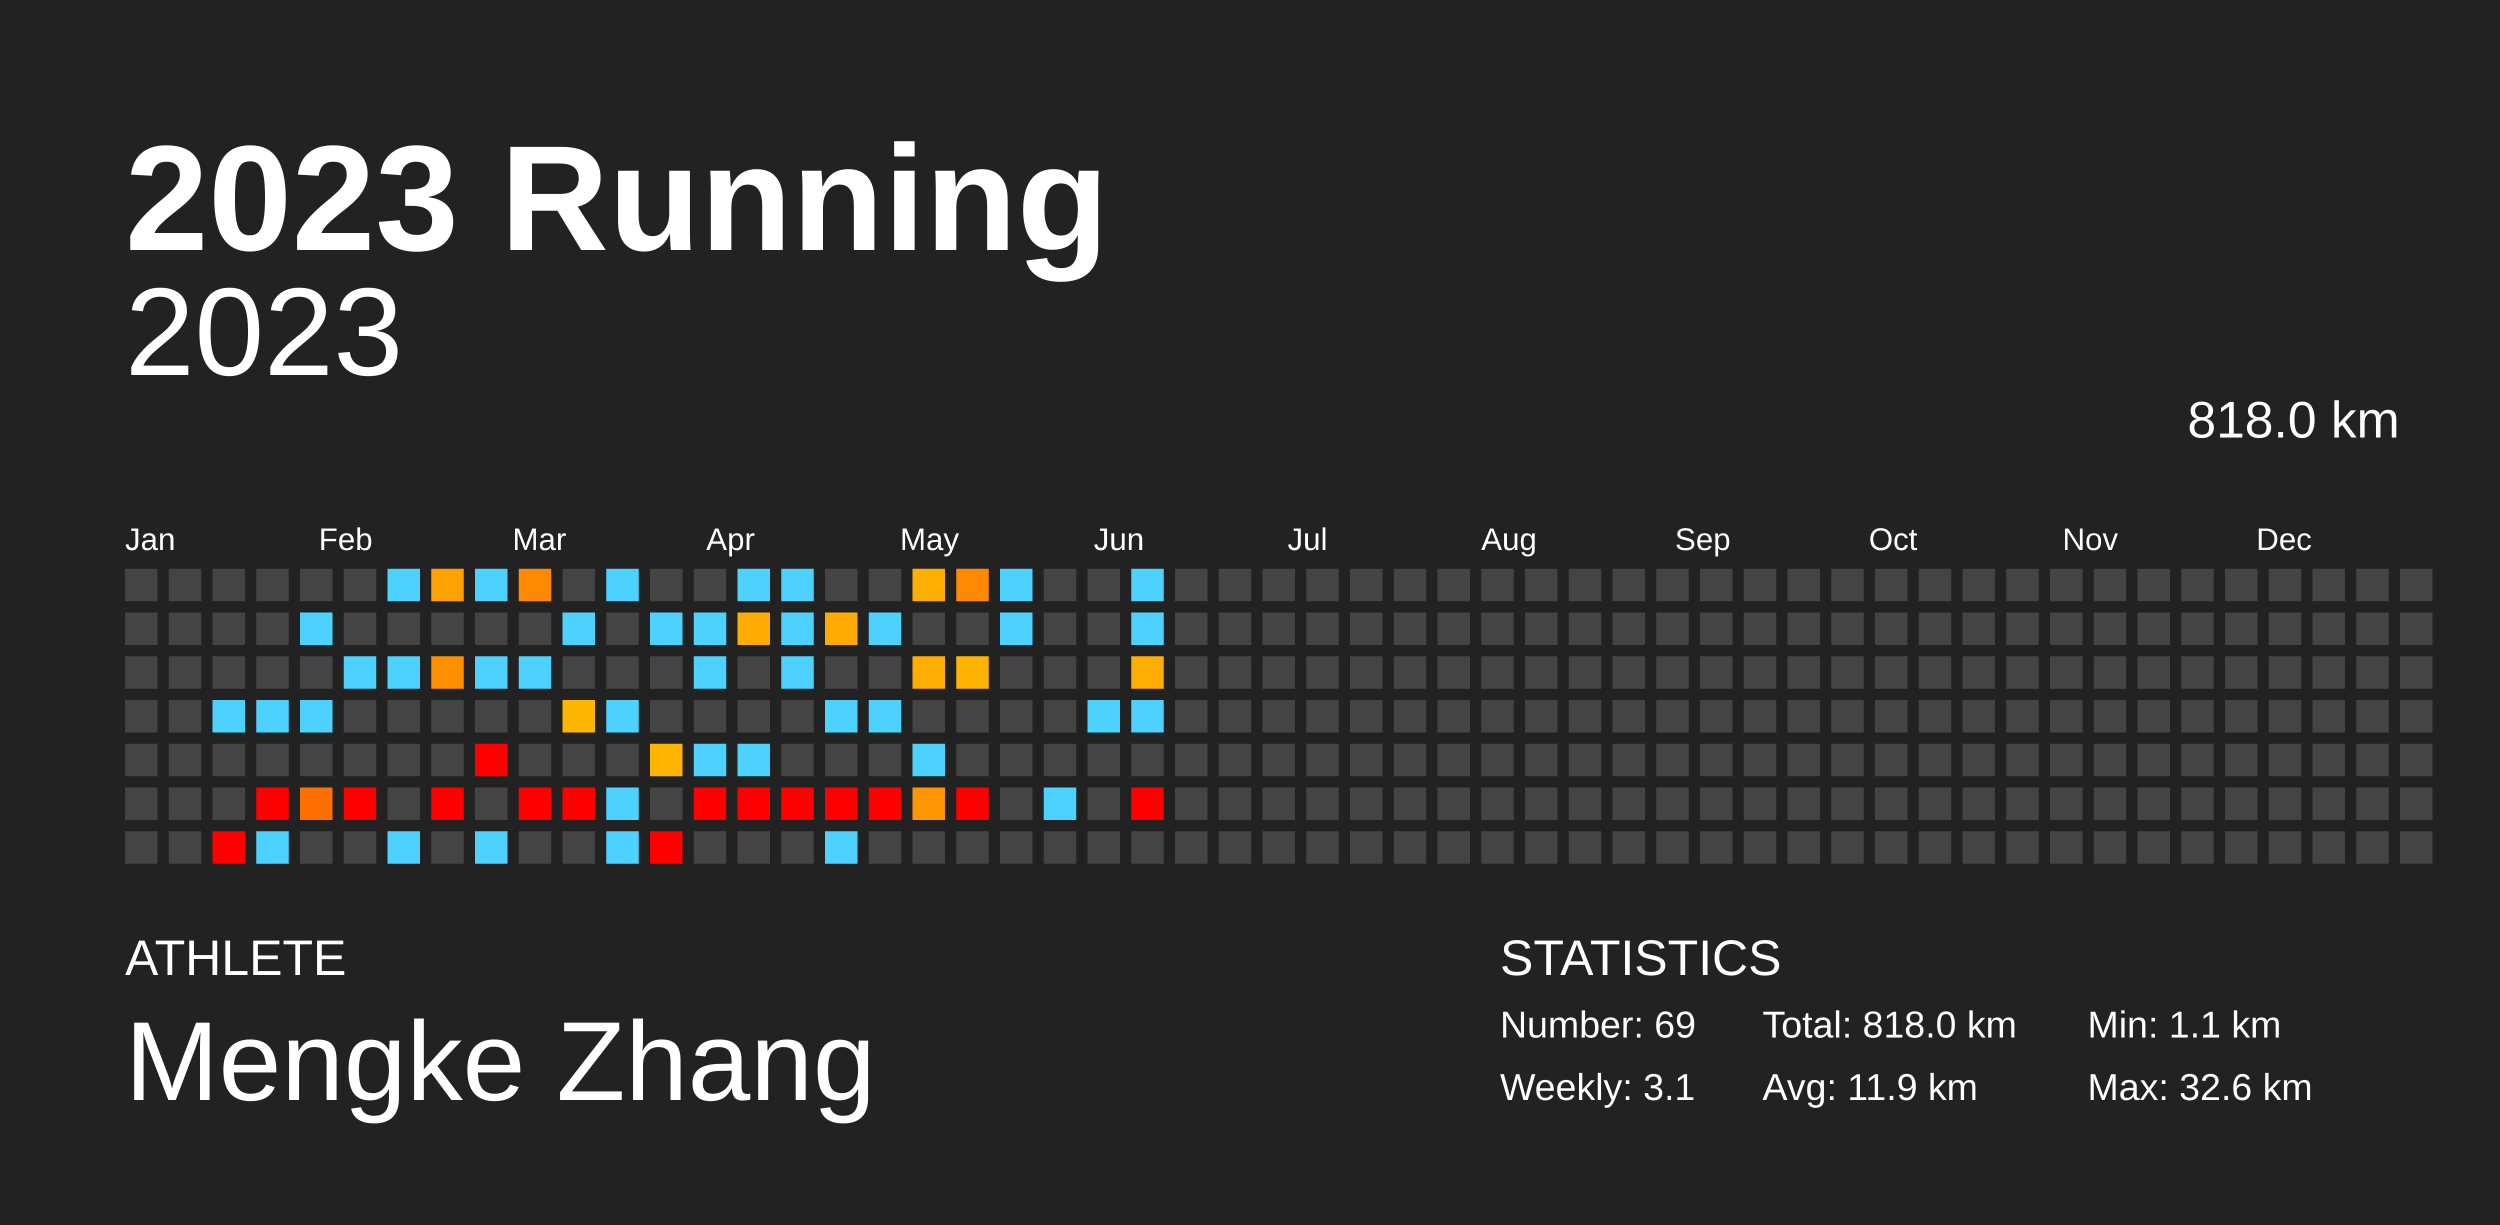
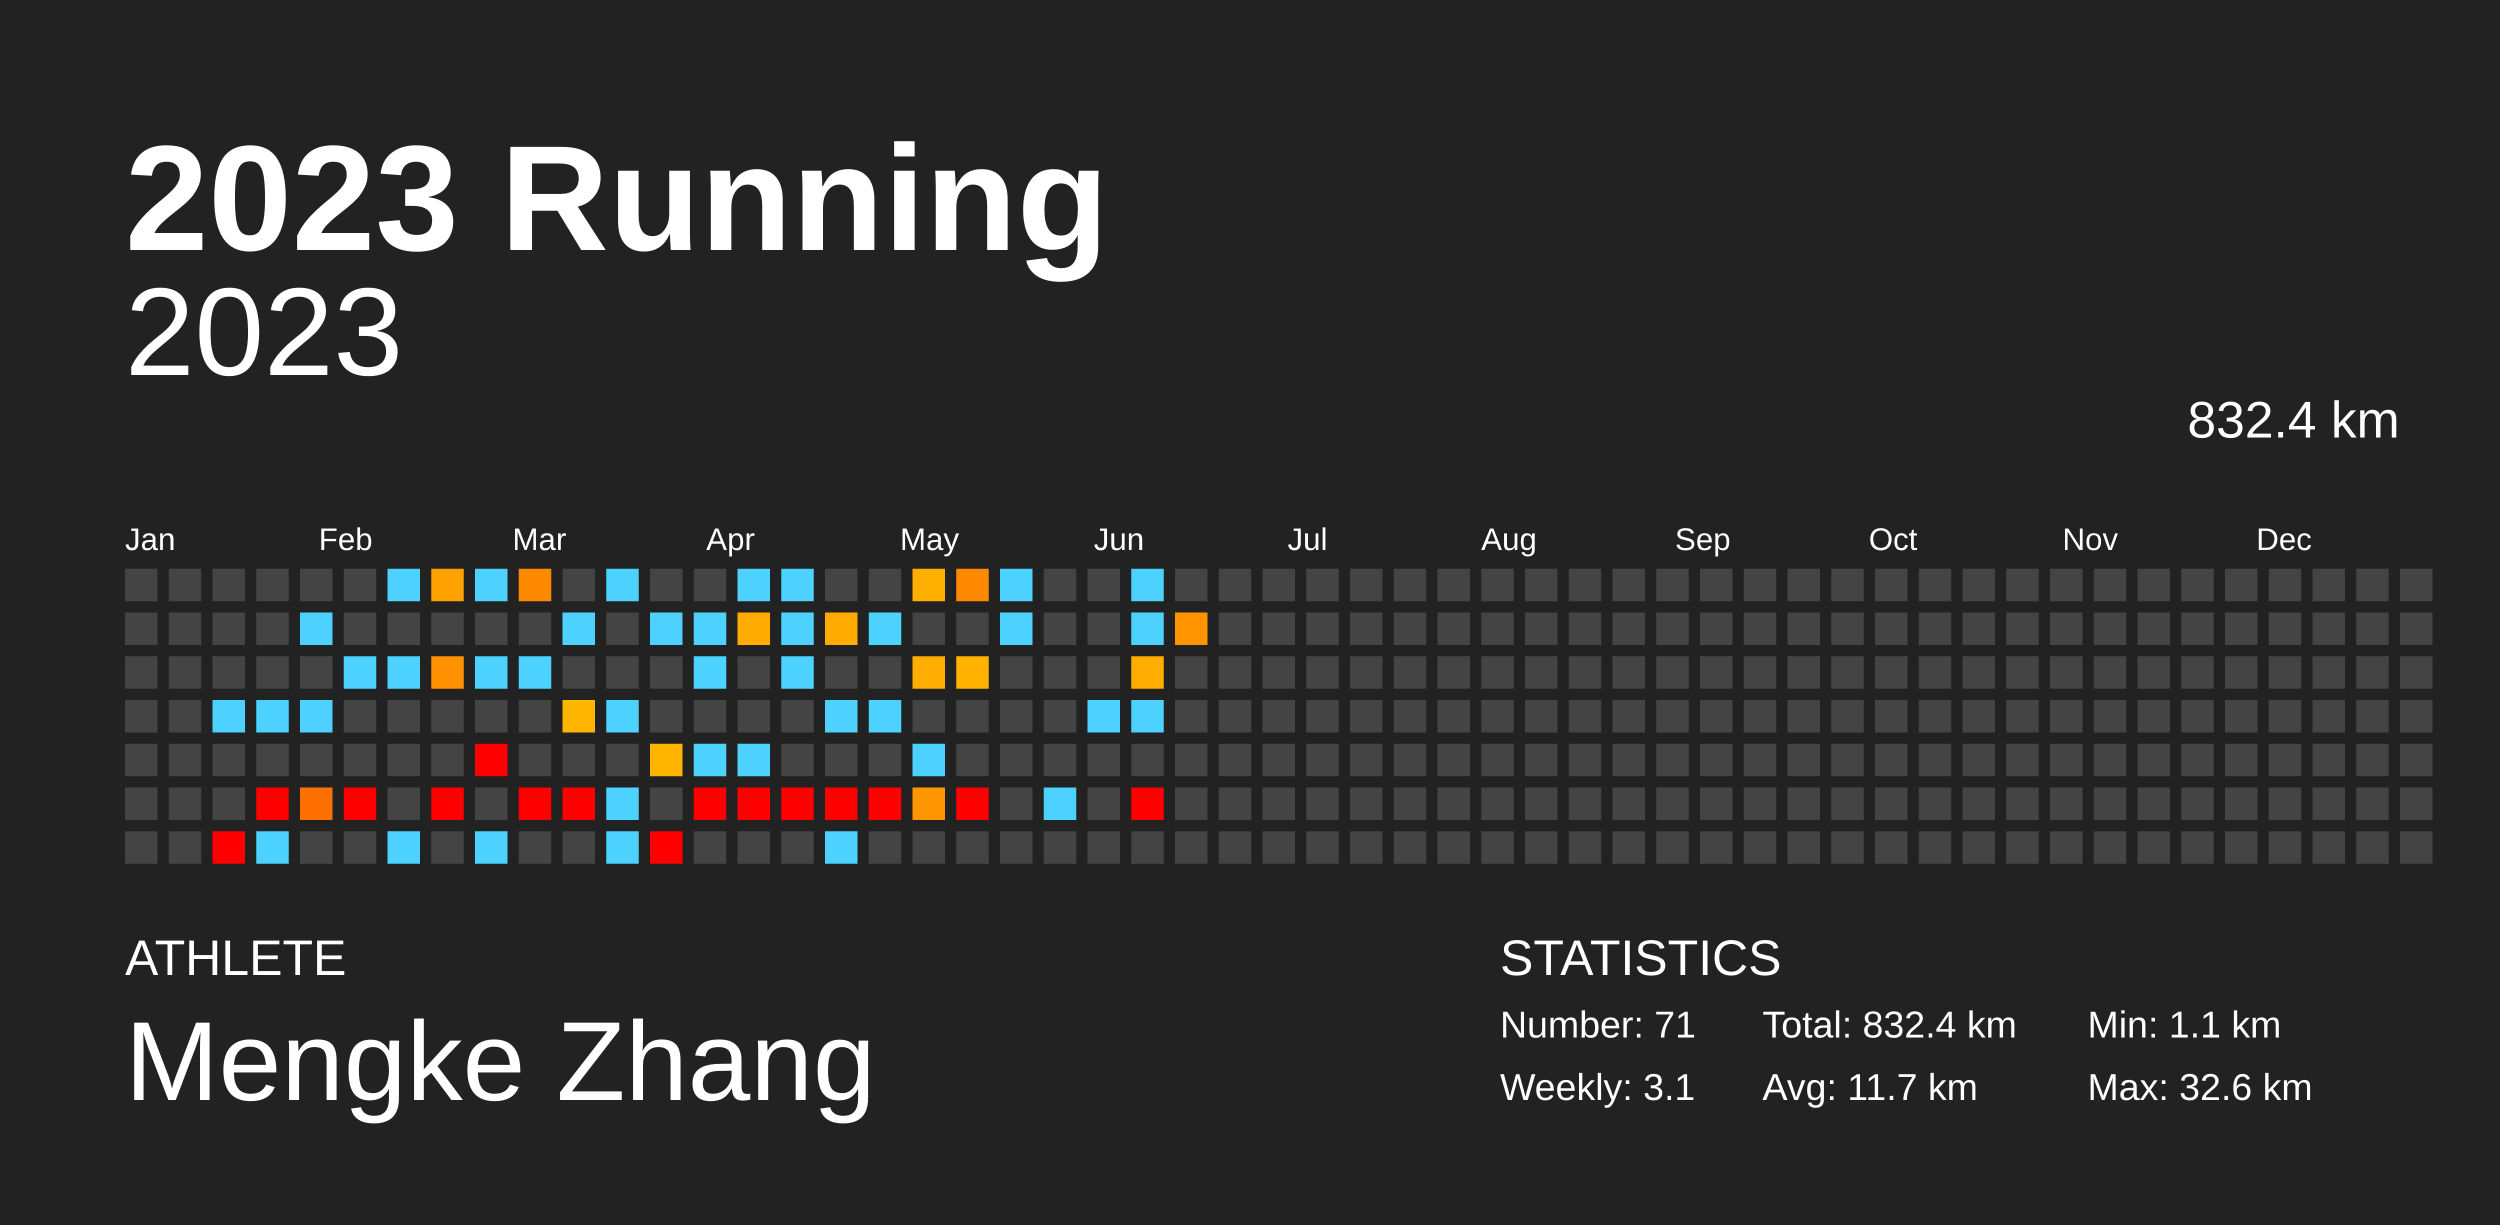
<svg xmlns="http://www.w3.org/2000/svg" baseProfile="full" height="98mm" version="1.1" viewBox="0,0,200,98" width="200mm">
  <defs />
  <rect fill="#222222" height="98" width="200" x="0" y="0" />
  <text fill="#FFFFFF" style="font-size:12px; font-family:Arial; font-weight:bold;" x="10" y="20">2023 Running</text>
  <text fill="#FFFFFF" style="font-size:4px; font-family:Arial" x="10" y="78">ATHLETE</text>
  <text fill="#FFFFFF" style="font-size:9px; font-family:Arial" x="10" y="88">Mengke Zhang</text>
  <text fill="#FFFFFF" style="font-size:4px; font-family:Arial" x="120" y="78">STATISTICS</text>
-   <text fill="#FFFFFF" style="font-size:3px; font-family:Arial" x="120" y="83">Number: 69</text>
+   <text fill="#FFFFFF" style="font-size:3px; font-family:Arial" x="120" y="83">Number: 71</text>
  <text fill="#FFFFFF" style="font-size:3px; font-family:Arial" x="120" y="88">Weekly: 3.1</text>
-   <text fill="#FFFFFF" style="font-size:3px; font-family:Arial" x="141" y="83">Total: 818.0 km</text>
-   <text fill="#FFFFFF" style="font-size:3px; font-family:Arial" x="141" y="88">Avg: 11.9 km</text>
+   <text fill="#FFFFFF" style="font-size:3px; font-family:Arial" x="141" y="83">Total: 832.4 km</text>
+   <text fill="#FFFFFF" style="font-size:3px; font-family:Arial" x="141" y="88">Avg: 11.7 km</text>
  <text fill="#FFFFFF" style="font-size:3px; font-family:Arial" x="167" y="83">Min: 1.1 km</text>
  <text fill="#FFFFFF" style="font-size:3px; font-family:Arial" x="167" y="88">Max: 32.6 km</text>
  <text alignment-baseline="hanging" fill="#FFFFFF" style="font-size:10.0px; font-family:Arial;" x="10" y="30">2023</text>
-   <text alignment-baseline="hanging" fill="#FFFFFF" style="font-size:4.125px; font-family:Arial;" x="175" y="35">818.0 km</text>
+   <text alignment-baseline="hanging" fill="#FFFFFF" style="font-size:4.125px; font-family:Arial;" x="175" y="35">832.4 km</text>
  <text fill="#FFFFFF" style="font-size:2.5px; font-family:Arial" x="10.0" y="44">Jan</text>
  <text fill="#FFFFFF" style="font-size:2.5px; font-family:Arial" x="25.5" y="44">Feb</text>
  <text fill="#FFFFFF" style="font-size:2.5px; font-family:Arial" x="41.0" y="44">Mar</text>
  <text fill="#FFFFFF" style="font-size:2.5px; font-family:Arial" x="56.5" y="44">Apr</text>
  <text fill="#FFFFFF" style="font-size:2.5px; font-family:Arial" x="72.0" y="44">May</text>
  <text fill="#FFFFFF" style="font-size:2.5px; font-family:Arial" x="87.5" y="44">Jun</text>
  <text fill="#FFFFFF" style="font-size:2.5px; font-family:Arial" x="103.0" y="44">Jul</text>
  <text fill="#FFFFFF" style="font-size:2.5px; font-family:Arial" x="118.5" y="44">Aug</text>
  <text fill="#FFFFFF" style="font-size:2.5px; font-family:Arial" x="134.0" y="44">Sep</text>
  <text fill="#FFFFFF" style="font-size:2.5px; font-family:Arial" x="149.5" y="44">Oct</text>
  <text fill="#FFFFFF" style="font-size:2.5px; font-family:Arial" x="165.0" y="44">Nov</text>
  <text fill="#FFFFFF" style="font-size:2.5px; font-family:Arial" x="180.5" y="44">Dec</text>
  <rect fill="#444444" height="2.6" width="2.6" x="10.0" y="45.5" />
  <rect fill="#444444" height="2.6" width="2.6" x="10.0" y="49.0" />
  <rect fill="#444444" height="2.6" width="2.6" x="10.0" y="52.5" />
  <rect fill="#444444" height="2.6" width="2.6" x="10.0" y="56.0" />
  <rect fill="#444444" height="2.6" width="2.6" x="10.0" y="59.5" />
  <rect fill="#444444" height="2.6" width="2.6" x="10.0" y="63.0" />
  <rect fill="#444444" height="2.6" width="2.6" x="10.0" y="66.5" />
  <rect fill="#444444" height="2.6" width="2.6" x="13.5" y="45.5" />
  <rect fill="#444444" height="2.6" width="2.6" x="13.5" y="49.0" />
  <rect fill="#444444" height="2.6" width="2.6" x="13.5" y="52.5" />
  <rect fill="#444444" height="2.6" width="2.6" x="13.5" y="56.0" />
  <rect fill="#444444" height="2.6" width="2.6" x="13.5" y="59.5" />
  <rect fill="#444444" height="2.6" width="2.6" x="13.5" y="63.0" />
  <rect fill="#444444" height="2.6" width="2.6" x="13.5" y="66.5" />
  <rect fill="#444444" height="2.6" width="2.6" x="17.0" y="45.5" />
  <rect fill="#444444" height="2.6" width="2.6" x="17.0" y="49.0" />
  <rect fill="#444444" height="2.6" width="2.6" x="17.0" y="52.5" />
  <rect fill="#4dd2ff" height="2.6" width="2.6" x="17.0" y="56.0" />
  <rect fill="#444444" height="2.6" width="2.6" x="17.0" y="59.5" />
  <rect fill="#444444" height="2.6" width="2.6" x="17.0" y="63.0" />
  <rect fill="red" height="2.6" width="2.6" x="17.0" y="66.5" />
  <rect fill="#444444" height="2.6" width="2.6" x="20.5" y="45.5" />
  <rect fill="#444444" height="2.6" width="2.6" x="20.5" y="49.0" />
  <rect fill="#444444" height="2.6" width="2.6" x="20.5" y="52.5" />
  <rect fill="#4dd2ff" height="2.6" width="2.6" x="20.5" y="56.0" />
  <rect fill="#444444" height="2.6" width="2.6" x="20.5" y="59.5" />
  <rect fill="red" height="2.6" width="2.6" x="20.5" y="63.0" />
  <rect fill="#4dd2ff" height="2.6" width="2.6" x="20.5" y="66.5" />
  <rect fill="#444444" height="2.6" width="2.6" x="24.0" y="45.5" />
  <rect fill="#4dd2ff" height="2.6" width="2.6" x="24.0" y="49.0" />
  <rect fill="#444444" height="2.6" width="2.6" x="24.0" y="52.5" />
  <rect fill="#4dd2ff" height="2.6" width="2.6" x="24.0" y="56.0" />
  <rect fill="#444444" height="2.6" width="2.6" x="24.0" y="59.5" />
  <rect fill="#ff6f00" height="2.6" width="2.6" x="24.0" y="63.0" />
  <rect fill="#444444" height="2.6" width="2.6" x="24.0" y="66.5" />
  <rect fill="#444444" height="2.6" width="2.6" x="27.5" y="45.5" />
  <rect fill="#444444" height="2.6" width="2.6" x="27.5" y="49.0" />
  <rect fill="#4dd2ff" height="2.6" width="2.6" x="27.5" y="52.5" />
  <rect fill="#444444" height="2.6" width="2.6" x="27.5" y="56.0" />
  <rect fill="#444444" height="2.6" width="2.6" x="27.5" y="59.5" />
  <rect fill="red" height="2.6" width="2.6" x="27.5" y="63.0" />
  <rect fill="#444444" height="2.6" width="2.6" x="27.5" y="66.5" />
  <rect fill="#4dd2ff" height="2.6" width="2.6" x="31.0" y="45.5" />
  <rect fill="#444444" height="2.6" width="2.6" x="31.0" y="49.0" />
  <rect fill="#4dd2ff" height="2.6" width="2.6" x="31.0" y="52.5" />
  <rect fill="#444444" height="2.6" width="2.6" x="31.0" y="56.0" />
  <rect fill="#444444" height="2.6" width="2.6" x="31.0" y="59.5" />
  <rect fill="#444444" height="2.6" width="2.6" x="31.0" y="63.0" />
  <rect fill="#4dd2ff" height="2.6" width="2.6" x="31.0" y="66.5" />
  <rect fill="#ffa100" height="2.6" width="2.6" x="34.5" y="45.5" />
  <rect fill="#444444" height="2.6" width="2.6" x="34.5" y="49.0" />
  <rect fill="#ff9000" height="2.6" width="2.6" x="34.5" y="52.5" />
  <rect fill="#444444" height="2.6" width="2.6" x="34.5" y="56.0" />
  <rect fill="#444444" height="2.6" width="2.6" x="34.5" y="59.5" />
  <rect fill="red" height="2.6" width="2.6" x="34.5" y="63.0" />
  <rect fill="#444444" height="2.6" width="2.6" x="34.5" y="66.5" />
  <rect fill="#4dd2ff" height="2.6" width="2.6" x="38.0" y="45.5" />
  <rect fill="#444444" height="2.6" width="2.6" x="38.0" y="49.0" />
  <rect fill="#4dd2ff" height="2.6" width="2.6" x="38.0" y="52.5" />
  <rect fill="#444444" height="2.6" width="2.6" x="38.0" y="56.0" />
  <rect fill="red" height="2.6" width="2.6" x="38.0" y="59.5" />
  <rect fill="#444444" height="2.6" width="2.6" x="38.0" y="63.0" />
  <rect fill="#4dd2ff" height="2.6" width="2.6" x="38.0" y="66.5" />
  <rect fill="#ff8900" height="2.6" width="2.6" x="41.5" y="45.5" />
  <rect fill="#444444" height="2.6" width="2.6" x="41.5" y="49.0" />
  <rect fill="#4dd2ff" height="2.6" width="2.6" x="41.5" y="52.5" />
  <rect fill="#444444" height="2.6" width="2.6" x="41.5" y="56.0" />
  <rect fill="#444444" height="2.6" width="2.6" x="41.5" y="59.5" />
  <rect fill="red" height="2.6" width="2.6" x="41.5" y="63.0" />
  <rect fill="#444444" height="2.6" width="2.6" x="41.5" y="66.5" />
  <rect fill="#444444" height="2.6" width="2.6" x="45.0" y="45.5" />
  <rect fill="#4dd2ff" height="2.6" width="2.6" x="45.0" y="49.0" />
  <rect fill="#444444" height="2.6" width="2.6" x="45.0" y="52.5" />
  <rect fill="#ffb600" height="2.6" width="2.6" x="45.0" y="56.0" />
  <rect fill="#444444" height="2.6" width="2.6" x="45.0" y="59.5" />
  <rect fill="red" height="2.6" width="2.6" x="45.0" y="63.0" />
  <rect fill="#444444" height="2.6" width="2.6" x="45.0" y="66.5" />
  <rect fill="#4dd2ff" height="2.6" width="2.6" x="48.5" y="45.5" />
  <rect fill="#444444" height="2.6" width="2.6" x="48.5" y="49.0" />
  <rect fill="#444444" height="2.6" width="2.6" x="48.5" y="52.5" />
  <rect fill="#4dd2ff" height="2.6" width="2.6" x="48.5" y="56.0" />
  <rect fill="#444444" height="2.6" width="2.6" x="48.5" y="59.5" />
  <rect fill="#4dd2ff" height="2.6" width="2.6" x="48.5" y="63.0" />
  <rect fill="#4dd2ff" height="2.6" width="2.6" x="48.5" y="66.5" />
  <rect fill="#444444" height="2.6" width="2.6" x="52.0" y="45.5" />
  <rect fill="#4dd2ff" height="2.6" width="2.6" x="52.0" y="49.0" />
  <rect fill="#444444" height="2.6" width="2.6" x="52.0" y="52.5" />
  <rect fill="#444444" height="2.6" width="2.6" x="52.0" y="56.0" />
  <rect fill="#ffb500" height="2.6" width="2.6" x="52.0" y="59.5" />
  <rect fill="#444444" height="2.6" width="2.6" x="52.0" y="63.0" />
  <rect fill="red" height="2.6" width="2.6" x="52.0" y="66.5" />
  <rect fill="#444444" height="2.6" width="2.6" x="55.5" y="45.5" />
  <rect fill="#4dd2ff" height="2.6" width="2.6" x="55.5" y="49.0" />
  <rect fill="#4dd2ff" height="2.6" width="2.6" x="55.5" y="52.5" />
  <rect fill="#444444" height="2.6" width="2.6" x="55.5" y="56.0" />
  <rect fill="#4dd2ff" height="2.6" width="2.6" x="55.5" y="59.5" />
  <rect fill="red" height="2.6" width="2.6" x="55.5" y="63.0" />
  <rect fill="#444444" height="2.6" width="2.6" x="55.5" y="66.5" />
  <rect fill="#4dd2ff" height="2.6" width="2.6" x="59.0" y="45.5" />
  <rect fill="#ffab00" height="2.6" width="2.6" x="59.0" y="49.0" />
  <rect fill="#444444" height="2.6" width="2.6" x="59.0" y="52.5" />
  <rect fill="#444444" height="2.6" width="2.6" x="59.0" y="56.0" />
  <rect fill="#4dd2ff" height="2.6" width="2.6" x="59.0" y="59.5" />
  <rect fill="red" height="2.6" width="2.6" x="59.0" y="63.0" />
  <rect fill="#444444" height="2.6" width="2.6" x="59.0" y="66.5" />
  <rect fill="#4dd2ff" height="2.6" width="2.6" x="62.5" y="45.5" />
  <rect fill="#4dd2ff" height="2.6" width="2.6" x="62.5" y="49.0" />
  <rect fill="#4dd2ff" height="2.6" width="2.6" x="62.5" y="52.5" />
  <rect fill="#444444" height="2.6" width="2.6" x="62.5" y="56.0" />
  <rect fill="#444444" height="2.6" width="2.6" x="62.5" y="59.5" />
  <rect fill="red" height="2.6" width="2.6" x="62.5" y="63.0" />
  <rect fill="#444444" height="2.6" width="2.6" x="62.5" y="66.5" />
  <rect fill="#444444" height="2.6" width="2.6" x="66.0" y="45.5" />
  <rect fill="#ffab00" height="2.6" width="2.6" x="66.0" y="49.0" />
  <rect fill="#444444" height="2.6" width="2.6" x="66.0" y="52.5" />
  <rect fill="#4dd2ff" height="2.6" width="2.6" x="66.0" y="56.0" />
  <rect fill="#444444" height="2.6" width="2.6" x="66.0" y="59.5" />
  <rect fill="red" height="2.6" width="2.6" x="66.0" y="63.0" />
  <rect fill="#4dd2ff" height="2.6" width="2.6" x="66.0" y="66.5" />
  <rect fill="#444444" height="2.6" width="2.6" x="69.5" y="45.5" />
  <rect fill="#4dd2ff" height="2.6" width="2.6" x="69.5" y="49.0" />
  <rect fill="#444444" height="2.6" width="2.6" x="69.5" y="52.5" />
  <rect fill="#4dd2ff" height="2.6" width="2.6" x="69.5" y="56.0" />
  <rect fill="#444444" height="2.6" width="2.6" x="69.5" y="59.5" />
  <rect fill="red" height="2.6" width="2.6" x="69.5" y="63.0" />
  <rect fill="#444444" height="2.6" width="2.6" x="69.5" y="66.5" />
  <rect fill="#ffaf00" height="2.6" width="2.6" x="73.0" y="45.5" />
  <rect fill="#444444" height="2.6" width="2.6" x="73.0" y="49.0" />
  <rect fill="#ffae00" height="2.6" width="2.6" x="73.0" y="52.5" />
  <rect fill="#444444" height="2.6" width="2.6" x="73.0" y="56.0" />
  <rect fill="#4dd2ff" height="2.6" width="2.6" x="73.0" y="59.5" />
  <rect fill="#ff9500" height="2.6" width="2.6" x="73.0" y="63.0" />
  <rect fill="#444444" height="2.6" width="2.6" x="73.0" y="66.5" />
  <rect fill="#ff8900" height="2.6" width="2.6" x="76.5" y="45.5" />
  <rect fill="#444444" height="2.6" width="2.6" x="76.5" y="49.0" />
  <rect fill="#ffb300" height="2.6" width="2.6" x="76.5" y="52.5" />
  <rect fill="#444444" height="2.6" width="2.6" x="76.5" y="56.0" />
  <rect fill="#444444" height="2.6" width="2.6" x="76.5" y="59.5" />
  <rect fill="red" height="2.6" width="2.6" x="76.5" y="63.0" />
  <rect fill="#444444" height="2.6" width="2.6" x="76.5" y="66.5" />
  <rect fill="#4dd2ff" height="2.6" width="2.6" x="80.0" y="45.5" />
  <rect fill="#4dd2ff" height="2.6" width="2.6" x="80.0" y="49.0" />
  <rect fill="#444444" height="2.6" width="2.6" x="80.0" y="52.5" />
  <rect fill="#444444" height="2.6" width="2.6" x="80.0" y="56.0" />
  <rect fill="#444444" height="2.6" width="2.6" x="80.0" y="59.5" />
  <rect fill="#444444" height="2.6" width="2.6" x="80.0" y="63.0" />
  <rect fill="#444444" height="2.6" width="2.6" x="80.0" y="66.5" />
  <rect fill="#444444" height="2.6" width="2.6" x="83.5" y="45.5" />
  <rect fill="#444444" height="2.6" width="2.6" x="83.5" y="49.0" />
  <rect fill="#444444" height="2.6" width="2.6" x="83.5" y="52.5" />
  <rect fill="#444444" height="2.6" width="2.6" x="83.5" y="56.0" />
  <rect fill="#444444" height="2.6" width="2.6" x="83.5" y="59.5" />
  <rect fill="#4dd2ff" height="2.6" width="2.6" x="83.5" y="63.0" />
  <rect fill="#444444" height="2.6" width="2.6" x="83.5" y="66.5" />
  <rect fill="#444444" height="2.6" width="2.6" x="87.0" y="45.5" />
  <rect fill="#444444" height="2.6" width="2.6" x="87.0" y="49.0" />
  <rect fill="#444444" height="2.6" width="2.6" x="87.0" y="52.5" />
  <rect fill="#4dd2ff" height="2.6" width="2.6" x="87.0" y="56.0" />
  <rect fill="#444444" height="2.6" width="2.6" x="87.0" y="59.5" />
  <rect fill="#444444" height="2.6" width="2.6" x="87.0" y="63.0" />
  <rect fill="#444444" height="2.6" width="2.6" x="87.0" y="66.5" />
  <rect fill="#4dd2ff" height="2.6" width="2.6" x="90.5" y="45.5" />
  <rect fill="#4dd2ff" height="2.6" width="2.6" x="90.5" y="49.0" />
  <rect fill="#ffad00" height="2.6" width="2.6" x="90.5" y="52.5" />
  <rect fill="#4dd2ff" height="2.6" width="2.6" x="90.5" y="56.0" />
  <rect fill="#444444" height="2.6" width="2.6" x="90.5" y="59.5" />
  <rect fill="red" height="2.6" width="2.6" x="90.5" y="63.0" />
  <rect fill="#444444" height="2.6" width="2.6" x="90.5" y="66.5" />
  <rect fill="#444444" height="2.6" width="2.6" x="94.0" y="45.5" />
-   <rect fill="#444444" height="2.6" width="2.6" x="94.0" y="49.0" />
+   <rect fill="#ff9300" height="2.6" width="2.6" x="94.0" y="49.0" />
  <rect fill="#444444" height="2.6" width="2.6" x="94.0" y="52.5" />
  <rect fill="#444444" height="2.6" width="2.6" x="94.0" y="56.0" />
  <rect fill="#444444" height="2.6" width="2.6" x="94.0" y="59.5" />
  <rect fill="#444444" height="2.6" width="2.6" x="94.0" y="63.0" />
  <rect fill="#444444" height="2.6" width="2.6" x="94.0" y="66.5" />
  <rect fill="#444444" height="2.6" width="2.6" x="97.5" y="45.5" />
  <rect fill="#444444" height="2.6" width="2.6" x="97.5" y="49.0" />
  <rect fill="#444444" height="2.6" width="2.6" x="97.5" y="52.5" />
  <rect fill="#444444" height="2.6" width="2.6" x="97.5" y="56.0" />
  <rect fill="#444444" height="2.6" width="2.6" x="97.5" y="59.5" />
  <rect fill="#444444" height="2.6" width="2.6" x="97.5" y="63.0" />
  <rect fill="#444444" height="2.6" width="2.6" x="97.5" y="66.5" />
  <rect fill="#444444" height="2.6" width="2.6" x="101.0" y="45.5" />
  <rect fill="#444444" height="2.6" width="2.6" x="101.0" y="49.0" />
  <rect fill="#444444" height="2.6" width="2.6" x="101.0" y="52.5" />
  <rect fill="#444444" height="2.6" width="2.6" x="101.0" y="56.0" />
  <rect fill="#444444" height="2.6" width="2.6" x="101.0" y="59.5" />
  <rect fill="#444444" height="2.6" width="2.6" x="101.0" y="63.0" />
  <rect fill="#444444" height="2.6" width="2.6" x="101.0" y="66.5" />
  <rect fill="#444444" height="2.6" width="2.6" x="104.5" y="45.5" />
  <rect fill="#444444" height="2.6" width="2.6" x="104.5" y="49.0" />
  <rect fill="#444444" height="2.6" width="2.6" x="104.5" y="52.5" />
  <rect fill="#444444" height="2.6" width="2.6" x="104.5" y="56.0" />
  <rect fill="#444444" height="2.6" width="2.6" x="104.5" y="59.5" />
  <rect fill="#444444" height="2.6" width="2.6" x="104.5" y="63.0" />
  <rect fill="#444444" height="2.6" width="2.6" x="104.5" y="66.5" />
  <rect fill="#444444" height="2.6" width="2.6" x="108.0" y="45.5" />
  <rect fill="#444444" height="2.6" width="2.6" x="108.0" y="49.0" />
  <rect fill="#444444" height="2.6" width="2.6" x="108.0" y="52.5" />
  <rect fill="#444444" height="2.6" width="2.6" x="108.0" y="56.0" />
  <rect fill="#444444" height="2.6" width="2.6" x="108.0" y="59.5" />
  <rect fill="#444444" height="2.6" width="2.6" x="108.0" y="63.0" />
  <rect fill="#444444" height="2.6" width="2.6" x="108.0" y="66.5" />
  <rect fill="#444444" height="2.6" width="2.6" x="111.5" y="45.5" />
  <rect fill="#444444" height="2.6" width="2.6" x="111.5" y="49.0" />
  <rect fill="#444444" height="2.6" width="2.6" x="111.5" y="52.5" />
  <rect fill="#444444" height="2.6" width="2.6" x="111.5" y="56.0" />
  <rect fill="#444444" height="2.6" width="2.6" x="111.5" y="59.5" />
  <rect fill="#444444" height="2.6" width="2.6" x="111.5" y="63.0" />
  <rect fill="#444444" height="2.6" width="2.6" x="111.5" y="66.5" />
  <rect fill="#444444" height="2.6" width="2.6" x="115.0" y="45.5" />
  <rect fill="#444444" height="2.6" width="2.6" x="115.0" y="49.0" />
  <rect fill="#444444" height="2.6" width="2.6" x="115.0" y="52.5" />
  <rect fill="#444444" height="2.6" width="2.6" x="115.0" y="56.0" />
  <rect fill="#444444" height="2.6" width="2.6" x="115.0" y="59.5" />
  <rect fill="#444444" height="2.6" width="2.6" x="115.0" y="63.0" />
  <rect fill="#444444" height="2.6" width="2.6" x="115.0" y="66.5" />
  <rect fill="#444444" height="2.6" width="2.6" x="118.5" y="45.5" />
  <rect fill="#444444" height="2.6" width="2.6" x="118.5" y="49.0" />
  <rect fill="#444444" height="2.6" width="2.6" x="118.5" y="52.5" />
  <rect fill="#444444" height="2.6" width="2.6" x="118.5" y="56.0" />
  <rect fill="#444444" height="2.6" width="2.6" x="118.5" y="59.5" />
  <rect fill="#444444" height="2.6" width="2.6" x="118.5" y="63.0" />
  <rect fill="#444444" height="2.6" width="2.6" x="118.5" y="66.5" />
  <rect fill="#444444" height="2.6" width="2.6" x="122.0" y="45.5" />
  <rect fill="#444444" height="2.6" width="2.6" x="122.0" y="49.0" />
  <rect fill="#444444" height="2.6" width="2.6" x="122.0" y="52.5" />
  <rect fill="#444444" height="2.6" width="2.6" x="122.0" y="56.0" />
  <rect fill="#444444" height="2.6" width="2.6" x="122.0" y="59.5" />
  <rect fill="#444444" height="2.6" width="2.6" x="122.0" y="63.0" />
  <rect fill="#444444" height="2.6" width="2.6" x="122.0" y="66.5" />
  <rect fill="#444444" height="2.6" width="2.6" x="125.5" y="45.5" />
  <rect fill="#444444" height="2.6" width="2.6" x="125.5" y="49.0" />
  <rect fill="#444444" height="2.6" width="2.6" x="125.5" y="52.5" />
  <rect fill="#444444" height="2.6" width="2.6" x="125.5" y="56.0" />
  <rect fill="#444444" height="2.6" width="2.6" x="125.5" y="59.5" />
  <rect fill="#444444" height="2.6" width="2.6" x="125.5" y="63.0" />
  <rect fill="#444444" height="2.6" width="2.6" x="125.5" y="66.5" />
  <rect fill="#444444" height="2.6" width="2.6" x="129.0" y="45.5" />
  <rect fill="#444444" height="2.6" width="2.6" x="129.0" y="49.0" />
  <rect fill="#444444" height="2.6" width="2.6" x="129.0" y="52.5" />
  <rect fill="#444444" height="2.6" width="2.6" x="129.0" y="56.0" />
  <rect fill="#444444" height="2.6" width="2.6" x="129.0" y="59.5" />
  <rect fill="#444444" height="2.6" width="2.6" x="129.0" y="63.0" />
  <rect fill="#444444" height="2.6" width="2.6" x="129.0" y="66.5" />
  <rect fill="#444444" height="2.6" width="2.6" x="132.5" y="45.5" />
  <rect fill="#444444" height="2.6" width="2.6" x="132.5" y="49.0" />
  <rect fill="#444444" height="2.6" width="2.6" x="132.5" y="52.5" />
  <rect fill="#444444" height="2.6" width="2.6" x="132.5" y="56.0" />
  <rect fill="#444444" height="2.6" width="2.6" x="132.5" y="59.5" />
  <rect fill="#444444" height="2.6" width="2.6" x="132.5" y="63.0" />
  <rect fill="#444444" height="2.6" width="2.6" x="132.5" y="66.5" />
  <rect fill="#444444" height="2.6" width="2.6" x="136.0" y="45.5" />
  <rect fill="#444444" height="2.6" width="2.6" x="136.0" y="49.0" />
  <rect fill="#444444" height="2.6" width="2.6" x="136.0" y="52.5" />
  <rect fill="#444444" height="2.6" width="2.6" x="136.0" y="56.0" />
  <rect fill="#444444" height="2.6" width="2.6" x="136.0" y="59.5" />
  <rect fill="#444444" height="2.6" width="2.6" x="136.0" y="63.0" />
  <rect fill="#444444" height="2.6" width="2.6" x="136.0" y="66.5" />
  <rect fill="#444444" height="2.6" width="2.6" x="139.5" y="45.5" />
  <rect fill="#444444" height="2.6" width="2.6" x="139.5" y="49.0" />
  <rect fill="#444444" height="2.6" width="2.6" x="139.5" y="52.5" />
  <rect fill="#444444" height="2.6" width="2.6" x="139.5" y="56.0" />
  <rect fill="#444444" height="2.6" width="2.6" x="139.5" y="59.5" />
  <rect fill="#444444" height="2.6" width="2.6" x="139.5" y="63.0" />
  <rect fill="#444444" height="2.6" width="2.6" x="139.5" y="66.5" />
  <rect fill="#444444" height="2.6" width="2.6" x="143.0" y="45.5" />
  <rect fill="#444444" height="2.6" width="2.6" x="143.0" y="49.0" />
  <rect fill="#444444" height="2.6" width="2.6" x="143.0" y="52.5" />
  <rect fill="#444444" height="2.6" width="2.6" x="143.0" y="56.0" />
  <rect fill="#444444" height="2.6" width="2.6" x="143.0" y="59.5" />
  <rect fill="#444444" height="2.6" width="2.6" x="143.0" y="63.0" />
  <rect fill="#444444" height="2.6" width="2.6" x="143.0" y="66.5" />
  <rect fill="#444444" height="2.6" width="2.6" x="146.5" y="45.5" />
  <rect fill="#444444" height="2.6" width="2.6" x="146.5" y="49.0" />
  <rect fill="#444444" height="2.6" width="2.6" x="146.5" y="52.5" />
  <rect fill="#444444" height="2.6" width="2.6" x="146.5" y="56.0" />
  <rect fill="#444444" height="2.6" width="2.6" x="146.5" y="59.5" />
  <rect fill="#444444" height="2.6" width="2.6" x="146.5" y="63.0" />
  <rect fill="#444444" height="2.6" width="2.6" x="146.5" y="66.5" />
  <rect fill="#444444" height="2.6" width="2.6" x="150.0" y="45.5" />
  <rect fill="#444444" height="2.6" width="2.6" x="150.0" y="49.0" />
  <rect fill="#444444" height="2.6" width="2.6" x="150.0" y="52.5" />
  <rect fill="#444444" height="2.6" width="2.6" x="150.0" y="56.0" />
  <rect fill="#444444" height="2.6" width="2.6" x="150.0" y="59.5" />
  <rect fill="#444444" height="2.6" width="2.6" x="150.0" y="63.0" />
  <rect fill="#444444" height="2.6" width="2.6" x="150.0" y="66.5" />
  <rect fill="#444444" height="2.6" width="2.6" x="153.5" y="45.5" />
  <rect fill="#444444" height="2.6" width="2.6" x="153.5" y="49.0" />
  <rect fill="#444444" height="2.6" width="2.6" x="153.5" y="52.5" />
  <rect fill="#444444" height="2.6" width="2.6" x="153.5" y="56.0" />
  <rect fill="#444444" height="2.6" width="2.6" x="153.5" y="59.5" />
  <rect fill="#444444" height="2.6" width="2.6" x="153.5" y="63.0" />
  <rect fill="#444444" height="2.6" width="2.6" x="153.5" y="66.5" />
  <rect fill="#444444" height="2.6" width="2.6" x="157.0" y="45.5" />
  <rect fill="#444444" height="2.6" width="2.6" x="157.0" y="49.0" />
  <rect fill="#444444" height="2.6" width="2.6" x="157.0" y="52.5" />
  <rect fill="#444444" height="2.6" width="2.6" x="157.0" y="56.0" />
  <rect fill="#444444" height="2.6" width="2.6" x="157.0" y="59.5" />
  <rect fill="#444444" height="2.6" width="2.6" x="157.0" y="63.0" />
  <rect fill="#444444" height="2.6" width="2.6" x="157.0" y="66.5" />
  <rect fill="#444444" height="2.6" width="2.6" x="160.5" y="45.5" />
  <rect fill="#444444" height="2.6" width="2.6" x="160.5" y="49.0" />
  <rect fill="#444444" height="2.6" width="2.6" x="160.5" y="52.5" />
  <rect fill="#444444" height="2.6" width="2.6" x="160.5" y="56.0" />
  <rect fill="#444444" height="2.6" width="2.6" x="160.5" y="59.5" />
  <rect fill="#444444" height="2.6" width="2.6" x="160.5" y="63.0" />
  <rect fill="#444444" height="2.6" width="2.6" x="160.5" y="66.5" />
  <rect fill="#444444" height="2.6" width="2.6" x="164.0" y="45.5" />
  <rect fill="#444444" height="2.6" width="2.6" x="164.0" y="49.0" />
  <rect fill="#444444" height="2.6" width="2.6" x="164.0" y="52.5" />
  <rect fill="#444444" height="2.6" width="2.6" x="164.0" y="56.0" />
  <rect fill="#444444" height="2.6" width="2.6" x="164.0" y="59.5" />
  <rect fill="#444444" height="2.6" width="2.6" x="164.0" y="63.0" />
  <rect fill="#444444" height="2.6" width="2.6" x="164.0" y="66.5" />
  <rect fill="#444444" height="2.6" width="2.6" x="167.5" y="45.5" />
  <rect fill="#444444" height="2.6" width="2.6" x="167.5" y="49.0" />
  <rect fill="#444444" height="2.6" width="2.6" x="167.5" y="52.5" />
  <rect fill="#444444" height="2.6" width="2.6" x="167.5" y="56.0" />
  <rect fill="#444444" height="2.6" width="2.6" x="167.5" y="59.5" />
  <rect fill="#444444" height="2.6" width="2.6" x="167.5" y="63.0" />
  <rect fill="#444444" height="2.6" width="2.6" x="167.5" y="66.5" />
  <rect fill="#444444" height="2.6" width="2.6" x="171.0" y="45.5" />
  <rect fill="#444444" height="2.6" width="2.6" x="171.0" y="49.0" />
  <rect fill="#444444" height="2.6" width="2.6" x="171.0" y="52.5" />
  <rect fill="#444444" height="2.6" width="2.6" x="171.0" y="56.0" />
  <rect fill="#444444" height="2.6" width="2.6" x="171.0" y="59.5" />
  <rect fill="#444444" height="2.6" width="2.6" x="171.0" y="63.0" />
  <rect fill="#444444" height="2.6" width="2.6" x="171.0" y="66.5" />
  <rect fill="#444444" height="2.6" width="2.6" x="174.5" y="45.5" />
  <rect fill="#444444" height="2.6" width="2.6" x="174.5" y="49.0" />
  <rect fill="#444444" height="2.6" width="2.6" x="174.5" y="52.5" />
  <rect fill="#444444" height="2.6" width="2.6" x="174.5" y="56.0" />
  <rect fill="#444444" height="2.6" width="2.6" x="174.5" y="59.5" />
  <rect fill="#444444" height="2.6" width="2.6" x="174.5" y="63.0" />
  <rect fill="#444444" height="2.6" width="2.6" x="174.5" y="66.5" />
  <rect fill="#444444" height="2.6" width="2.6" x="178.0" y="45.5" />
  <rect fill="#444444" height="2.6" width="2.6" x="178.0" y="49.0" />
  <rect fill="#444444" height="2.6" width="2.6" x="178.0" y="52.5" />
  <rect fill="#444444" height="2.6" width="2.6" x="178.0" y="56.0" />
  <rect fill="#444444" height="2.6" width="2.6" x="178.0" y="59.5" />
  <rect fill="#444444" height="2.6" width="2.6" x="178.0" y="63.0" />
  <rect fill="#444444" height="2.6" width="2.6" x="178.0" y="66.5" />
  <rect fill="#444444" height="2.6" width="2.6" x="181.5" y="45.5" />
  <rect fill="#444444" height="2.6" width="2.6" x="181.5" y="49.0" />
  <rect fill="#444444" height="2.6" width="2.6" x="181.5" y="52.5" />
  <rect fill="#444444" height="2.6" width="2.6" x="181.5" y="56.0" />
  <rect fill="#444444" height="2.6" width="2.6" x="181.5" y="59.5" />
  <rect fill="#444444" height="2.6" width="2.6" x="181.5" y="63.0" />
  <rect fill="#444444" height="2.6" width="2.6" x="181.5" y="66.5" />
  <rect fill="#444444" height="2.6" width="2.6" x="185.0" y="45.5" />
  <rect fill="#444444" height="2.6" width="2.6" x="185.0" y="49.0" />
  <rect fill="#444444" height="2.6" width="2.6" x="185.0" y="52.5" />
  <rect fill="#444444" height="2.6" width="2.6" x="185.0" y="56.0" />
  <rect fill="#444444" height="2.6" width="2.6" x="185.0" y="59.5" />
  <rect fill="#444444" height="2.6" width="2.6" x="185.0" y="63.0" />
  <rect fill="#444444" height="2.6" width="2.6" x="185.0" y="66.5" />
  <rect fill="#444444" height="2.6" width="2.6" x="188.5" y="45.5" />
  <rect fill="#444444" height="2.6" width="2.6" x="188.5" y="49.0" />
  <rect fill="#444444" height="2.6" width="2.6" x="188.5" y="52.5" />
  <rect fill="#444444" height="2.6" width="2.6" x="188.5" y="56.0" />
  <rect fill="#444444" height="2.6" width="2.6" x="188.5" y="59.5" />
  <rect fill="#444444" height="2.6" width="2.6" x="188.5" y="63.0" />
  <rect fill="#444444" height="2.6" width="2.6" x="188.5" y="66.5" />
  <rect fill="#444444" height="2.6" width="2.6" x="192.0" y="45.5" />
  <rect fill="#444444" height="2.6" width="2.6" x="192.0" y="49.0" />
  <rect fill="#444444" height="2.6" width="2.6" x="192.0" y="52.5" />
  <rect fill="#444444" height="2.6" width="2.6" x="192.0" y="56.0" />
  <rect fill="#444444" height="2.6" width="2.6" x="192.0" y="59.5" />
  <rect fill="#444444" height="2.6" width="2.6" x="192.0" y="63.0" />
  <rect fill="#444444" height="2.6" width="2.6" x="192.0" y="66.5" />
</svg>
